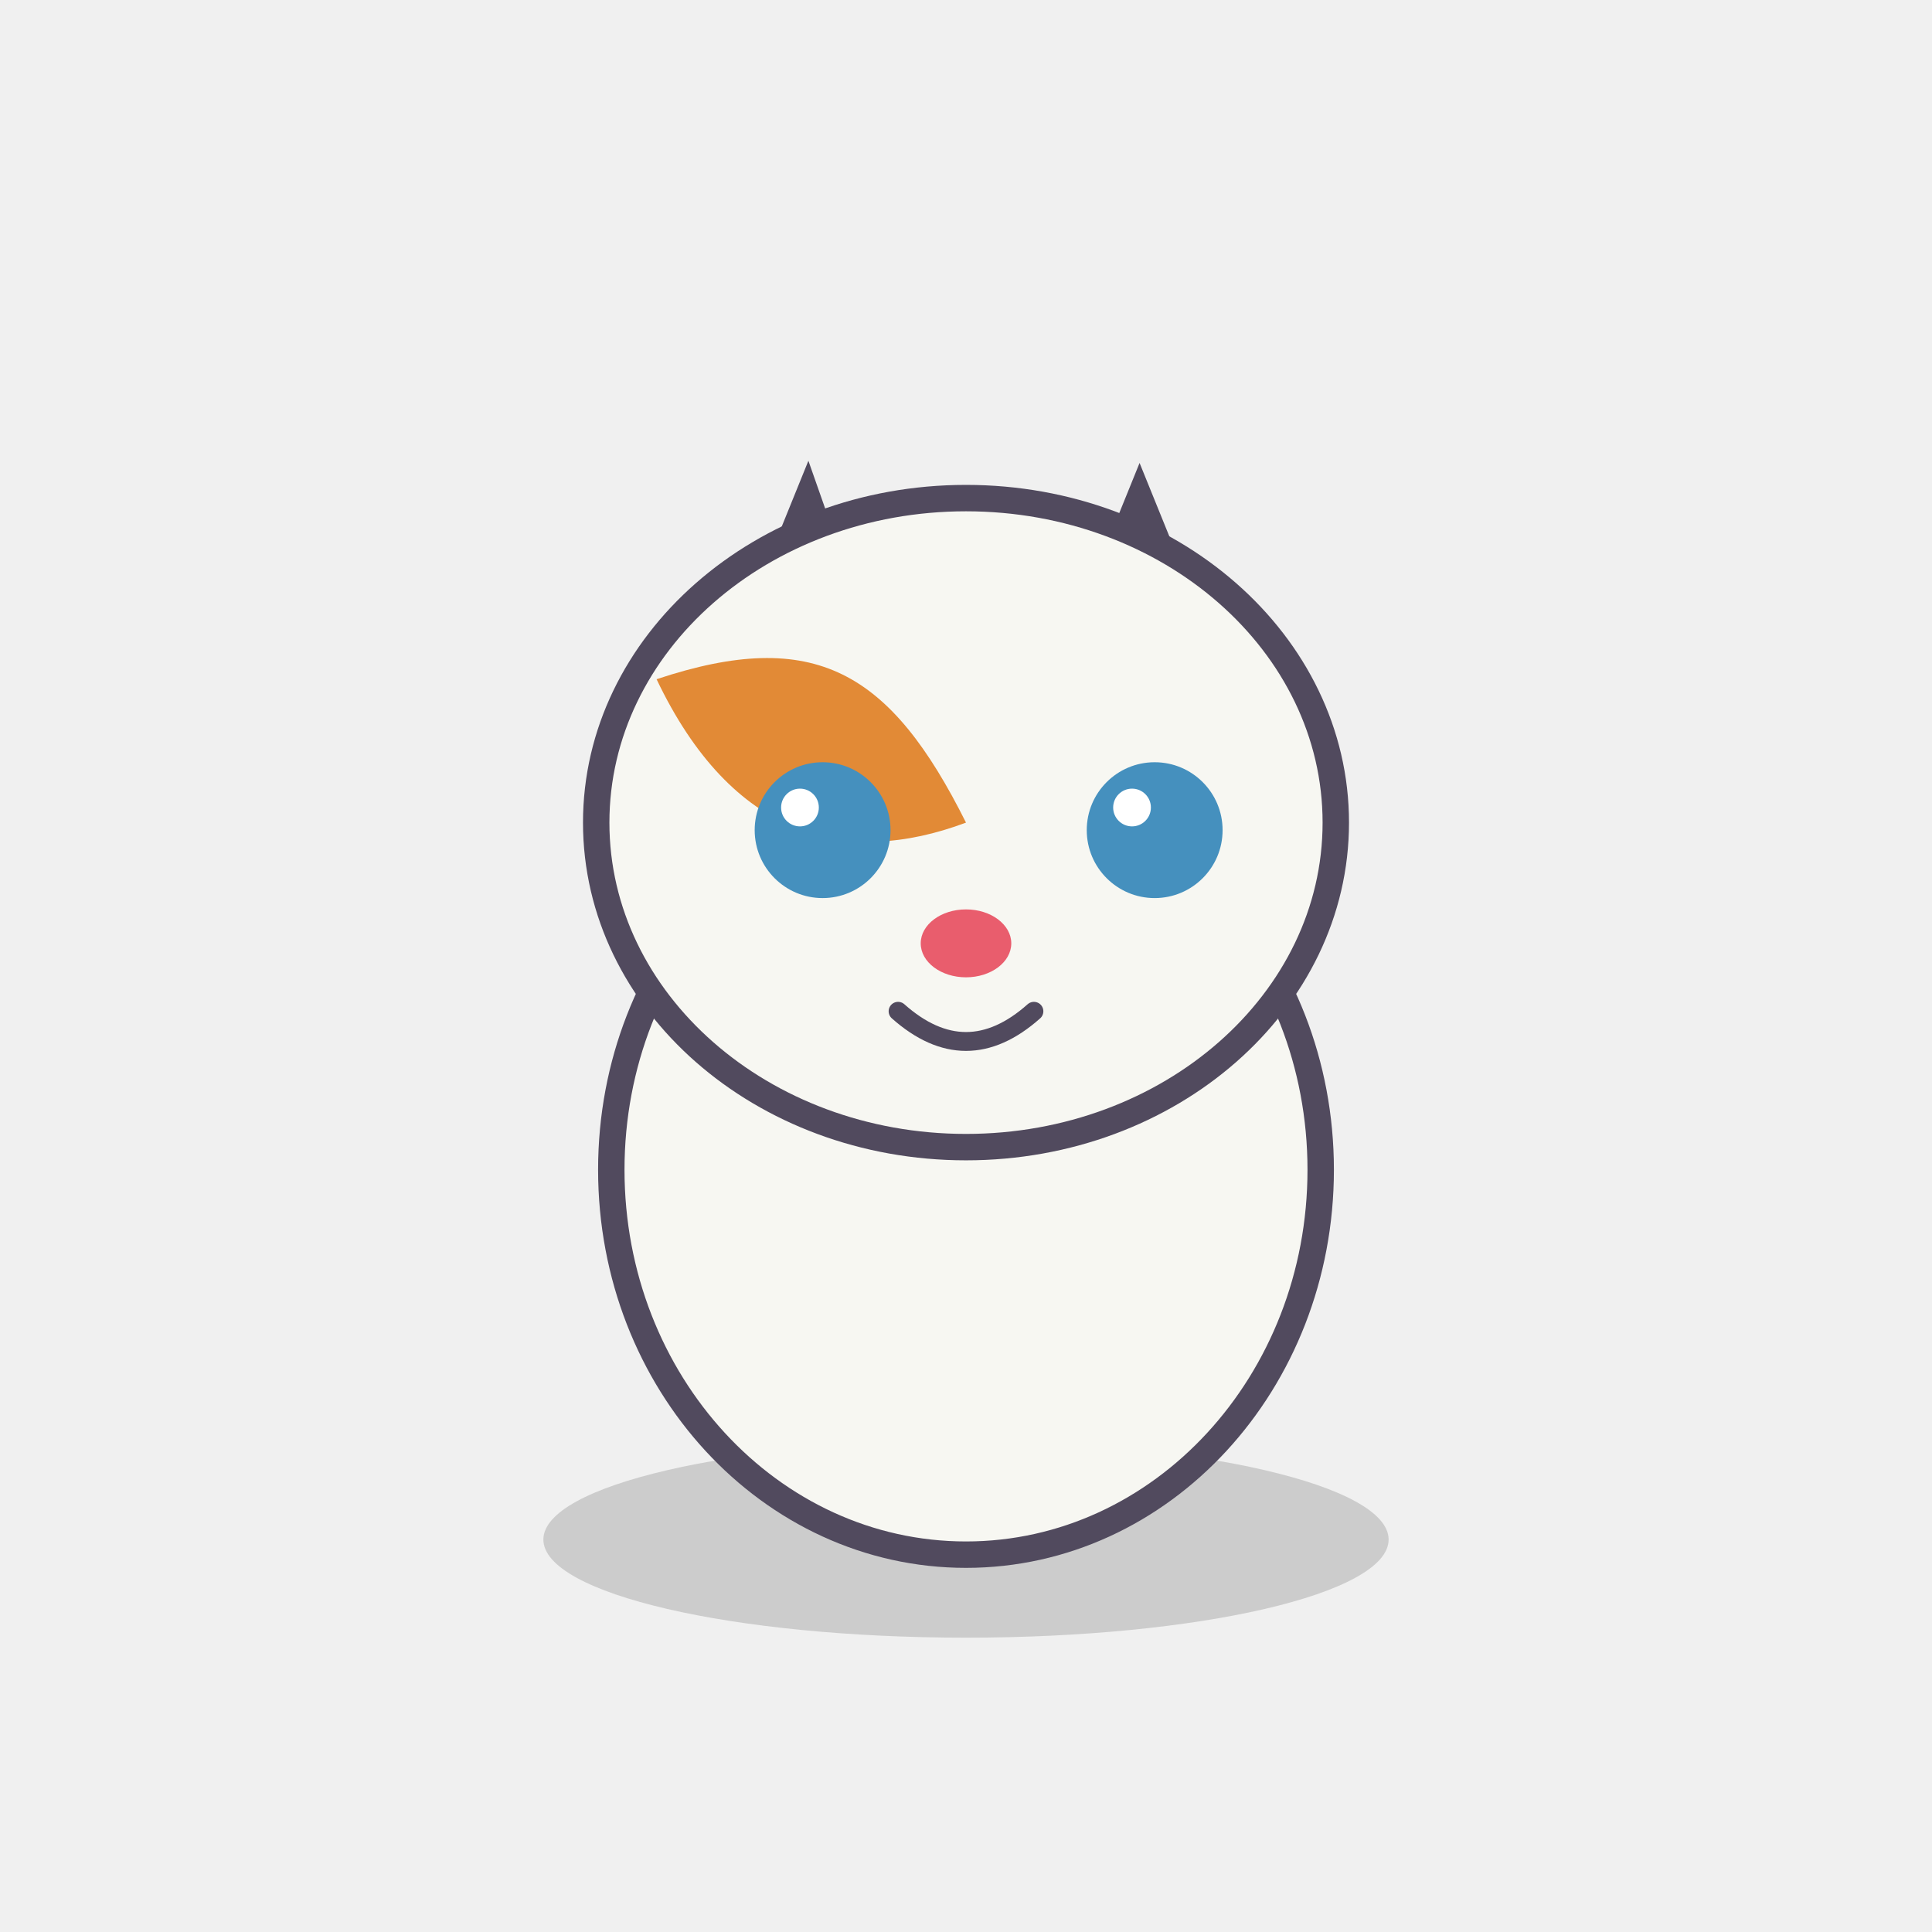
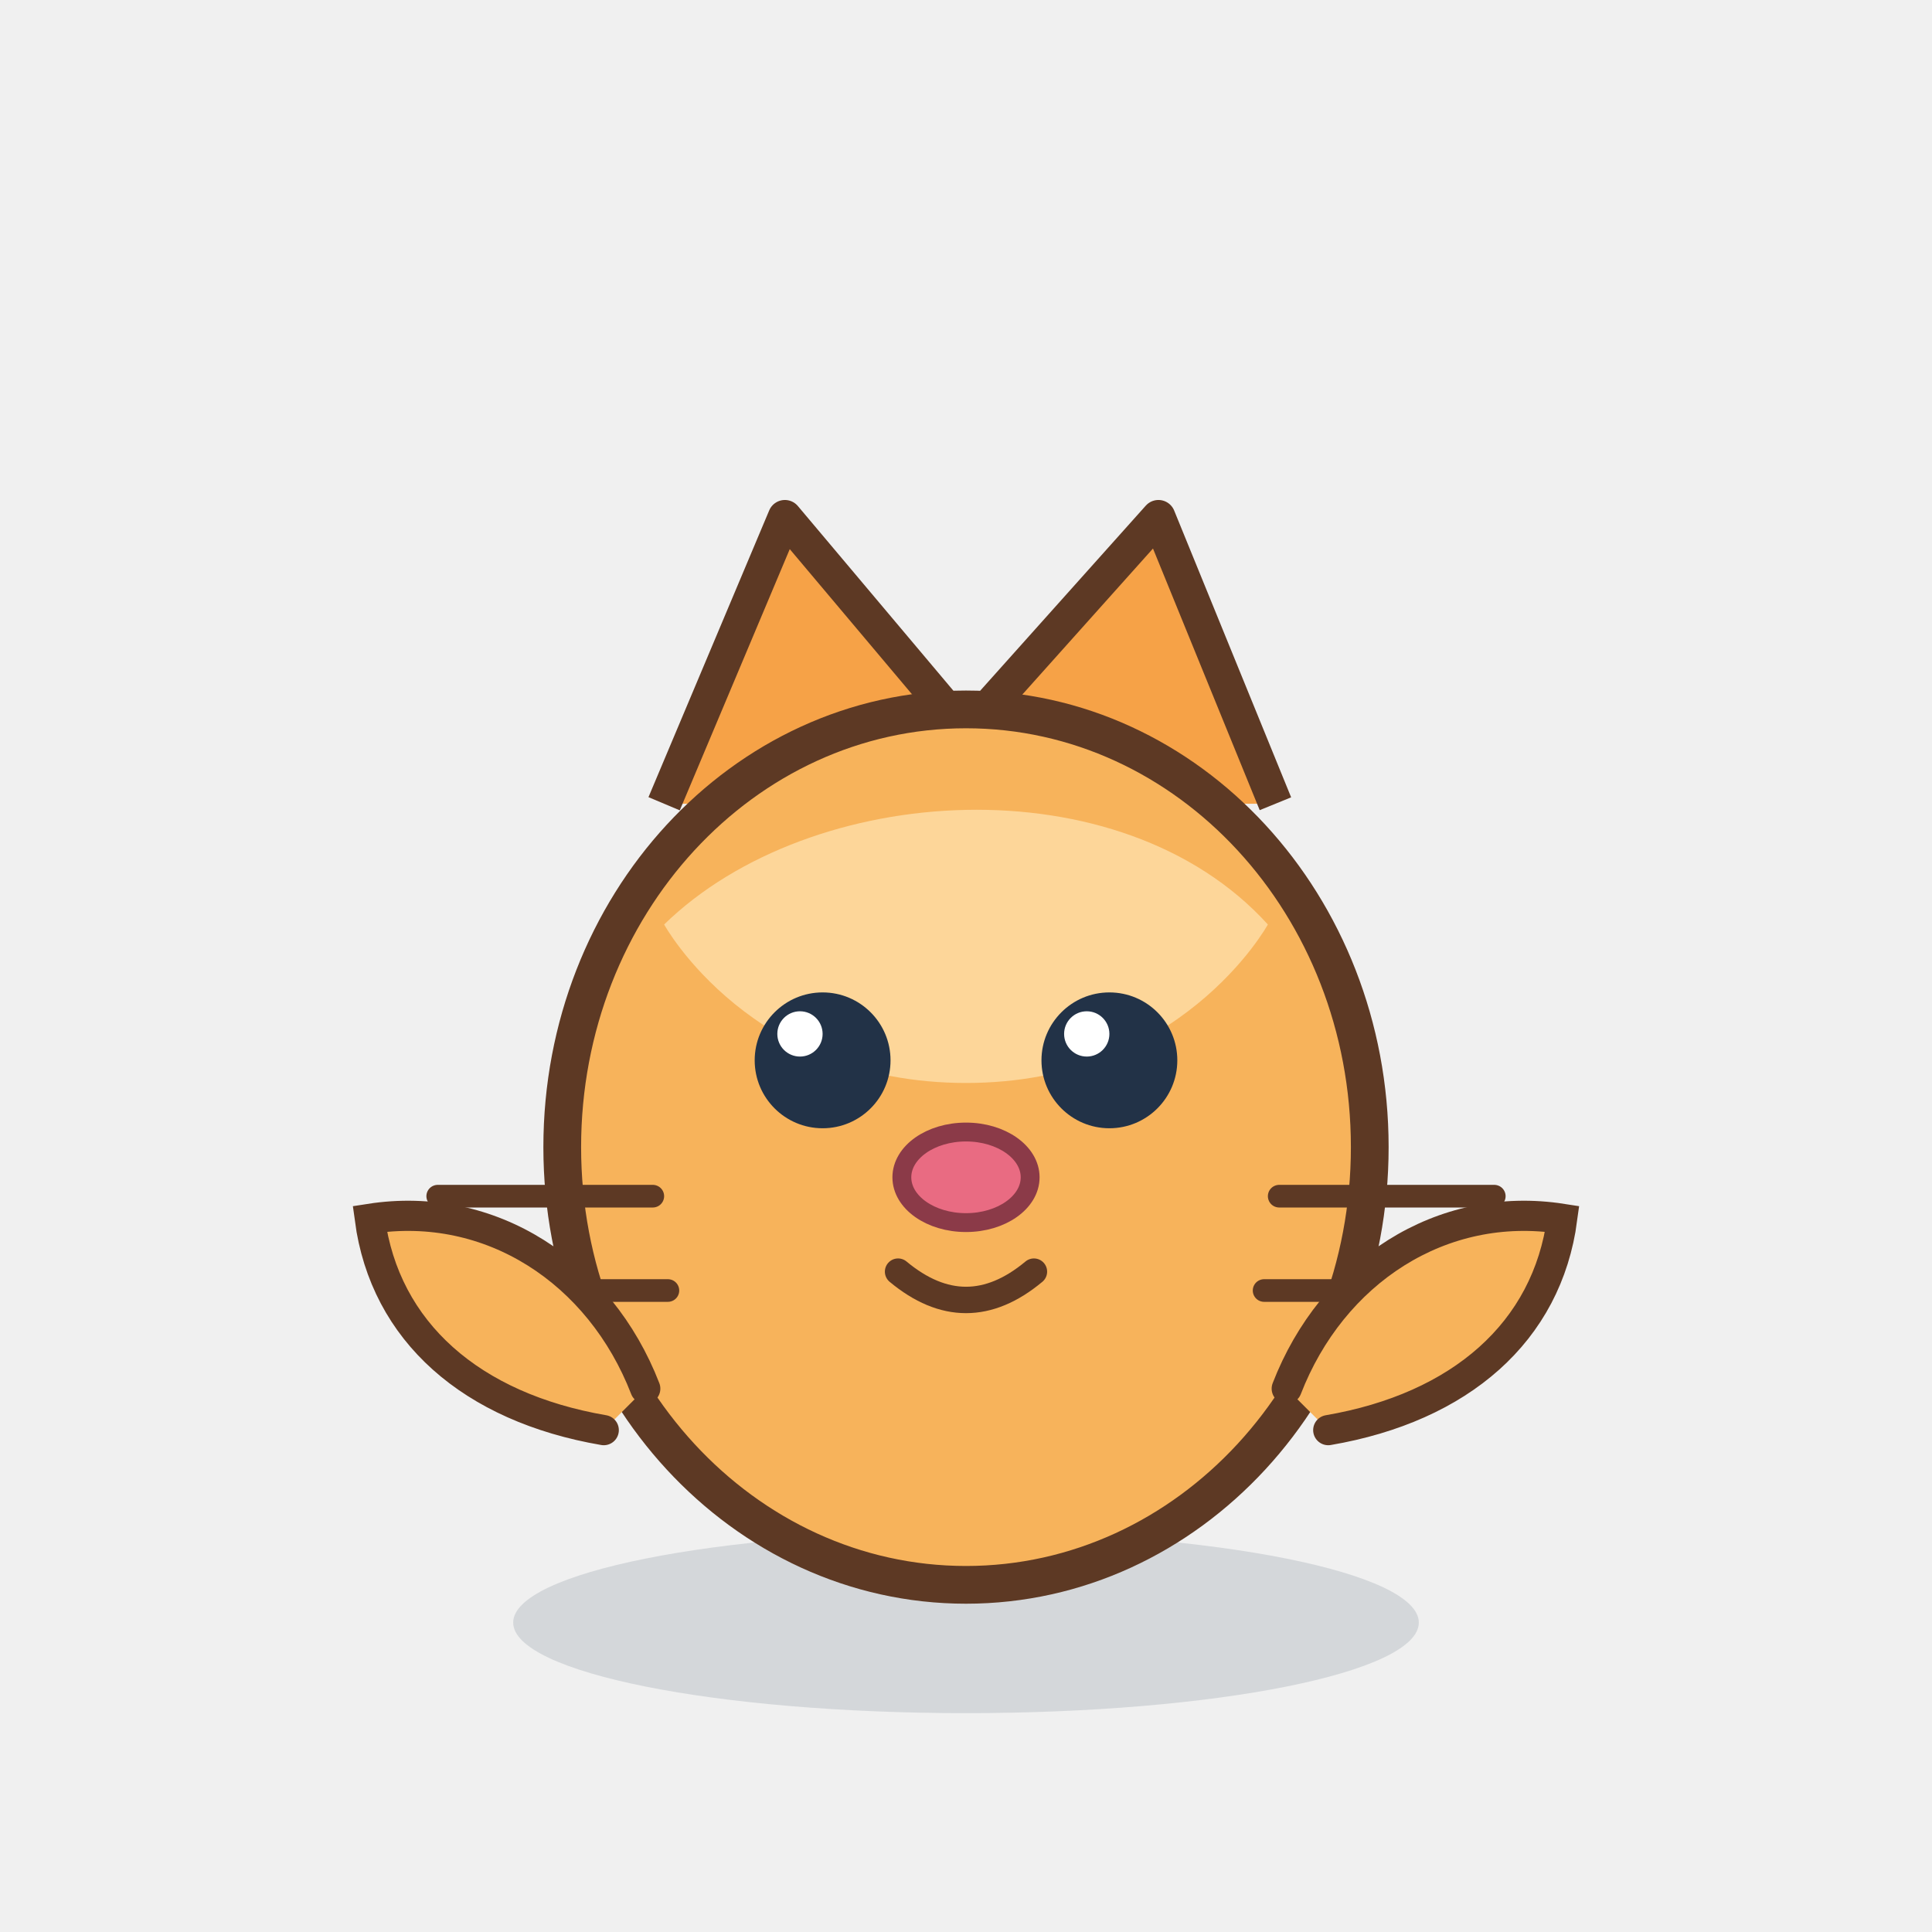
<svg xmlns="http://www.w3.org/2000/svg" width="512" height="512" viewBox="0 0 512 512">
-   <g transform="translate(0 0)">
-     <ellipse cx="256" cy="408" rx="112" ry="26" fill="#000" opacity=".15" />
-     <polygon points="184,206 214,132 240,206" fill="#F7F7F2" stroke="#514A5E" stroke-width="7" />
-     <polygon points="272,206 302,132 332,206" fill="#F7F7F2" stroke="#514A5E" stroke-width="7" />
-     <ellipse cx="256" cy="310" rx="94" ry="102" fill="#F7F7F2" stroke="#514A5E" stroke-width="7" />
-     <ellipse cx="256" cy="218" rx="98" ry="86" fill="#F7F7F2" stroke="#514A5E" stroke-width="7" />
-     <path d="M174 180 C216 166 236 178 256 218 C224 230 194 222 174 180Z" fill="#E28A36" />
-     <circle cx="218" cy="220" r="18" fill="#4590BE" />
-     <circle cx="306" cy="220" r="18" fill="#4590BE" />
-     <circle cx="212" cy="214" r="5" fill="#fff" />
-     <circle cx="300" cy="214" r="5" fill="#fff" />
-     <ellipse cx="256" cy="250" rx="12" ry="9" fill="#E95D6D" />
-     <path d="M238 268 Q256 284 274 268" stroke="#514A5E" stroke-width="5" fill="none" stroke-linecap="round" />
-   </g>
+   <ellipse cx="256" cy="430" rx="120" ry="24" fill="#183047" opacity=".13" />
+   <path d="M176 213l32-76 48 57 51-57 31 76" fill="#f6a247" stroke="#5d3924" stroke-width="9" stroke-linejoin="round" />
+   <ellipse cx="256" cy="304" rx="107" ry="116" fill="#f7b35b" stroke="#5d3924" stroke-width="10" />
+   <path d="M176 245c39-38 121-43 160 0 0 0-23 42-80 42s-80-42-80-42Z" fill="#ffe1ad" opacity=".75" />
+   <circle cx="218" cy="281" r="18" fill="#223247" />
+   <circle cx="294" cy="281" r="18" fill="#223247" />
+   <circle cx="212" cy="274" r="6" fill="#fff" />
+   <circle cx="288" cy="274" r="6" fill="#fff" />
+   <ellipse cx="256" cy="312" rx="17" ry="12" fill="#e96b82" stroke="#8b3a48" stroke-width="5" />
+   <path d="M238 337q18 15 36 0" fill="none" stroke="#5d3924" stroke-width="7" stroke-linecap="round" />
+   <path d="M173 317h-57M177 342h-64M339 317h57M335 342h64" stroke="#5d3924" stroke-width="6" stroke-linecap="round" />
+   <path d="M160 379c-35-6-58-26-62-56 32-5 61 14 73 45" fill="#f7b35b" stroke="#5d3924" stroke-width="8" stroke-linecap="round" />
+   <path d="M352 379c35-6 58-26 62-56-32-5-61 14-73 45" fill="#f7b35b" stroke="#5d3924" stroke-width="8" stroke-linecap="round" />
</svg>
